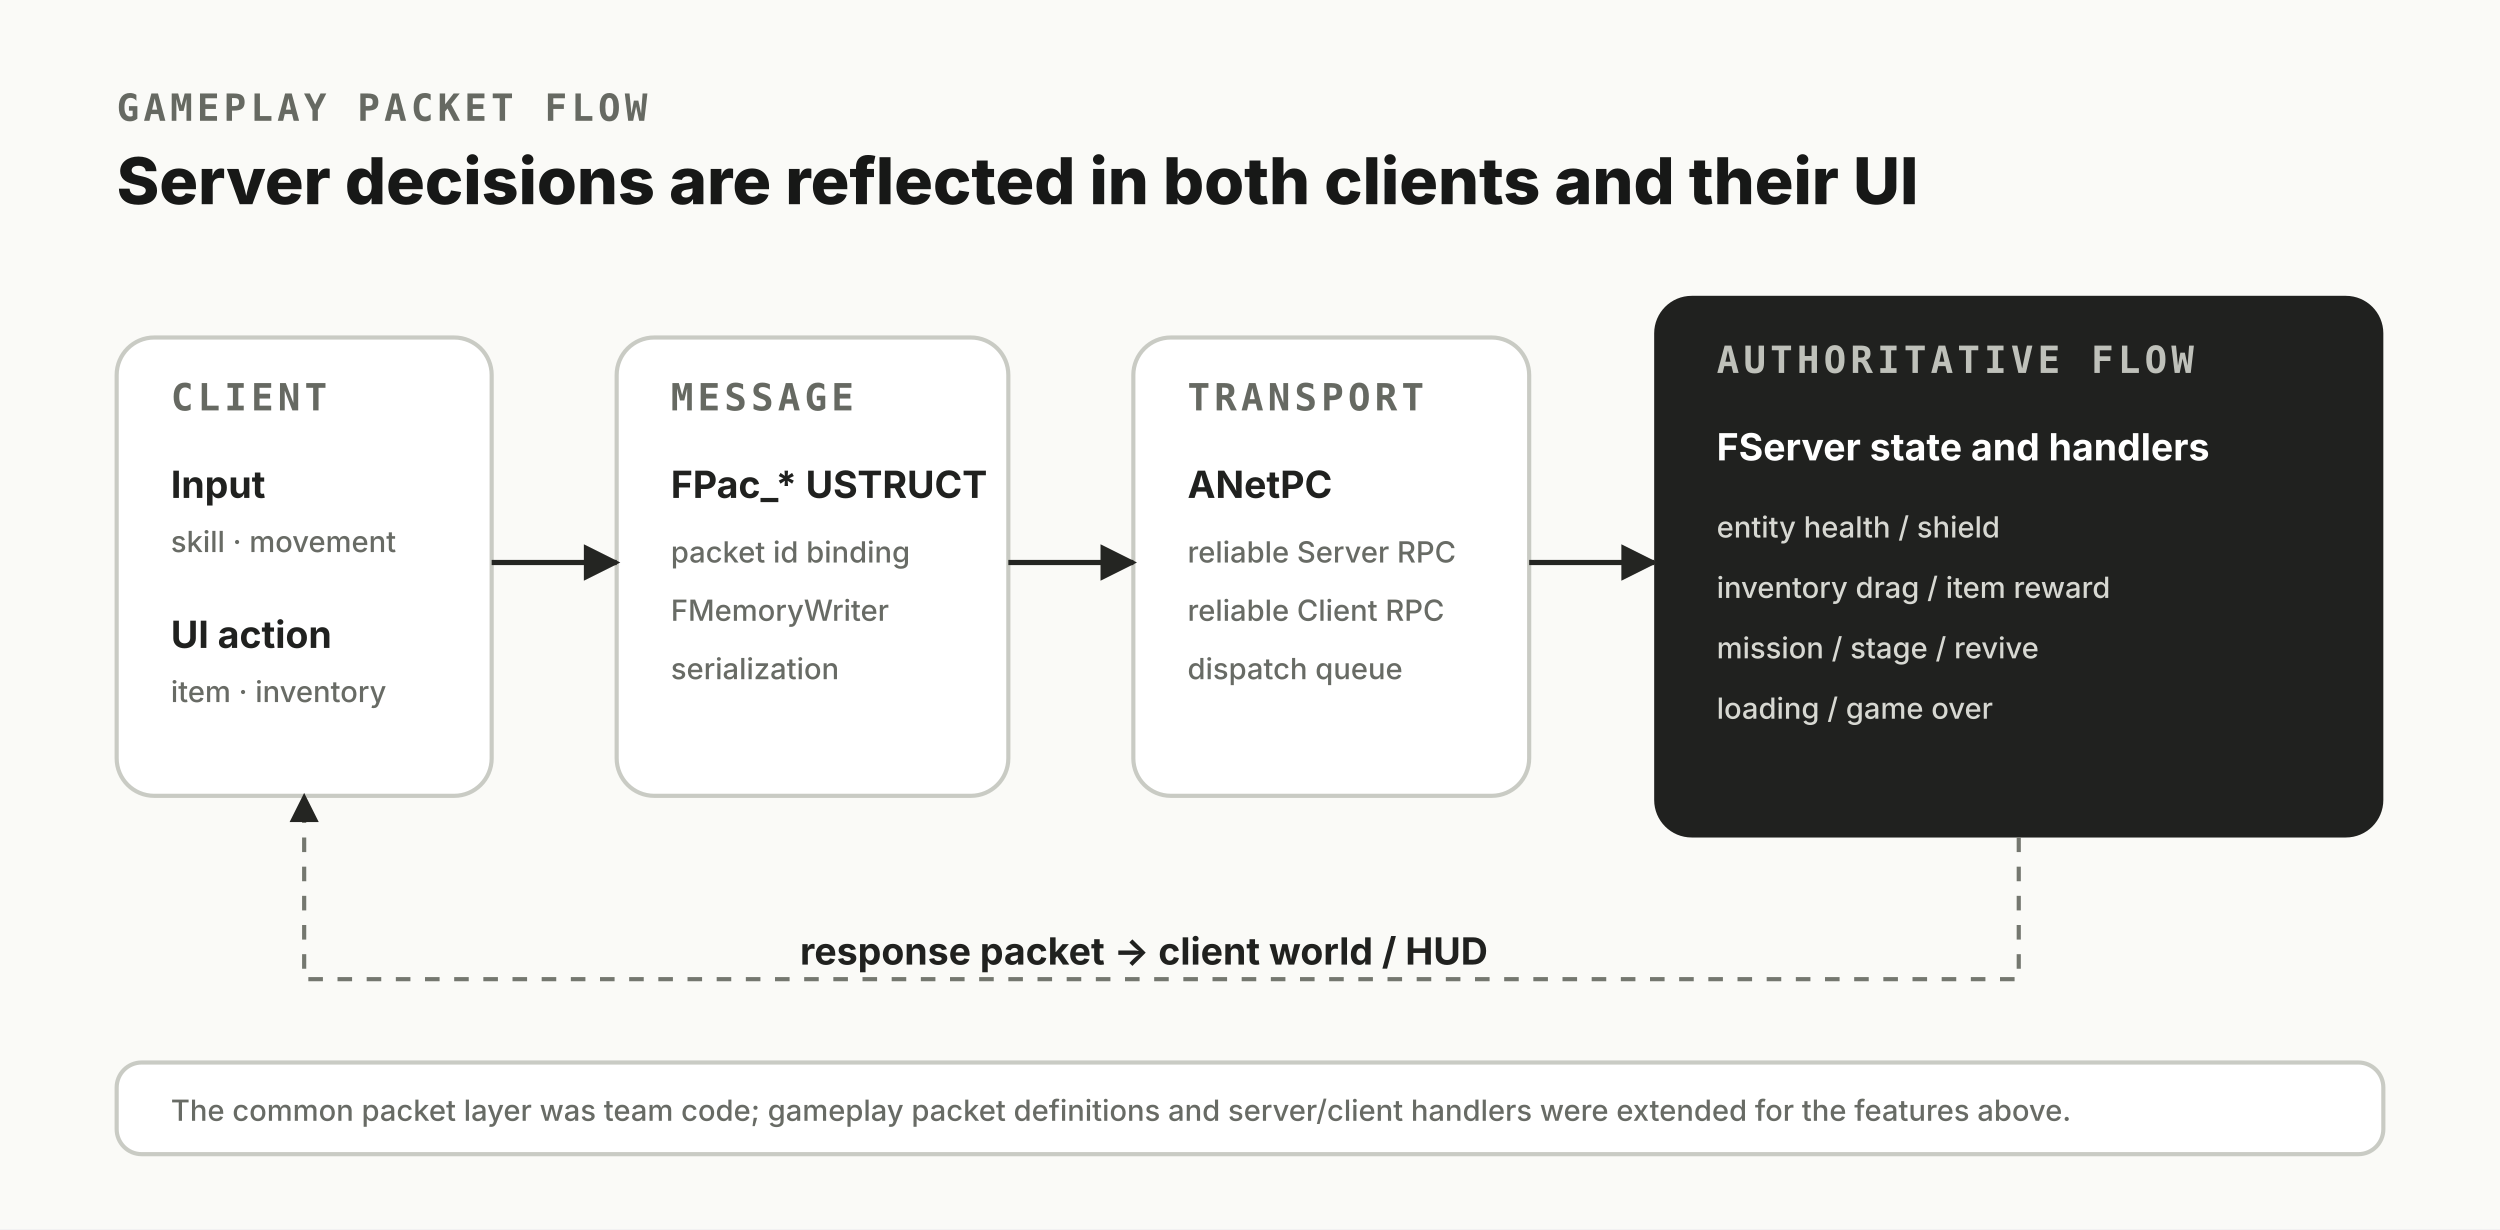
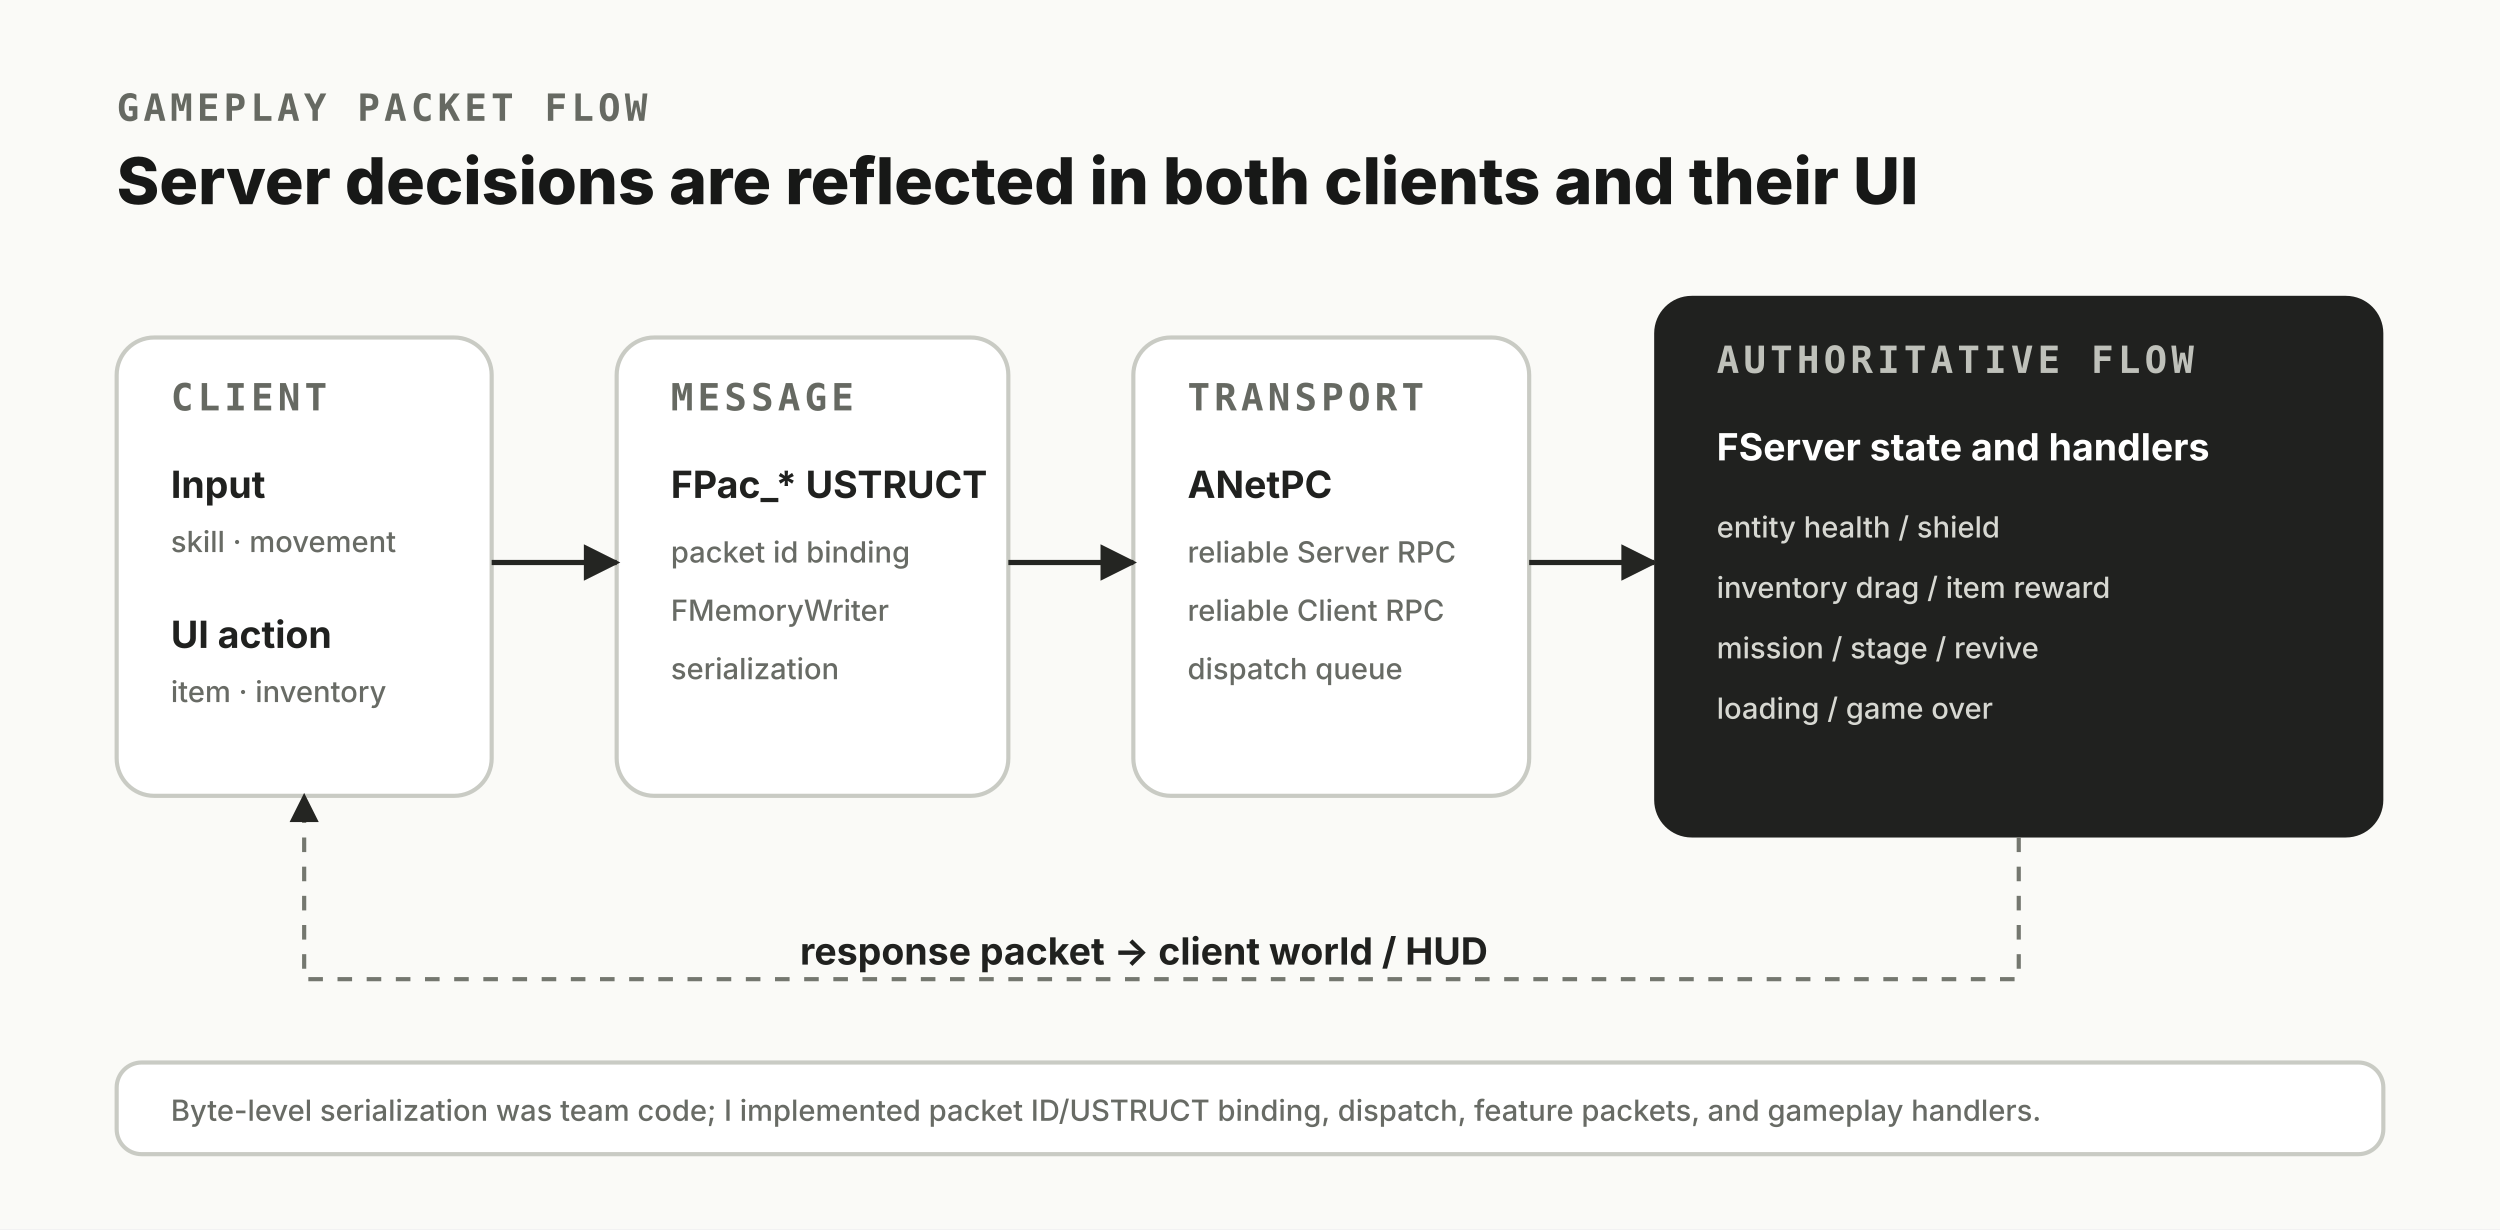
<svg xmlns="http://www.w3.org/2000/svg" viewBox="0 0 1200 590" role="img" aria-labelledby="title desc">
  <defs>
    <marker id="arrow" viewBox="0 0 10 10" refX="9" refY="5" markerWidth="7" markerHeight="7" orient="auto-start-reverse">
      <path d="M0 0L10 5L0 10z" fill="#242522" />
    </marker>
    <style>
      .bg{fill:#fafaf7}.box{fill:#fff;stroke:#c9cbc4;stroke-width:2}.server{fill:#20211f}.line{fill:none;stroke:#242522;stroke-width:2.5;marker-end:url(#arrow)}
      .return{fill:none;stroke:#74776f;stroke-width:2;stroke-dasharray:7 7;marker-end:url(#arrow)}.eyebrow{font:700 18px ui-monospace,SFMono-Regular,Consolas,monospace;letter-spacing:2px;fill:#666962}
      .title{font:800 31px system-ui,-apple-system,"Segoe UI",sans-serif;fill:#171817}.label{font:750 18px system-ui,-apple-system,"Segoe UI",sans-serif;fill:#20211f}
      .small{font:500 14px system-ui,-apple-system,"Segoe UI",sans-serif;fill:#686b65}.inverse{font:750 18px system-ui,-apple-system,"Segoe UI",sans-serif;fill:#fff}
    </style>
  </defs>
  <rect class="bg" width="1200" height="590" />
  <text class="eyebrow" x="56" y="58">GAMEPLAY PACKET FLOW</text>
  <text class="title" x="56" y="98">Server decisions are reflected in both clients and their UI</text>
  <rect class="box" x="56" y="162" width="180" height="220" rx="18" />
  <text class="eyebrow" x="82" y="197">CLIENT</text>
  <text class="label" x="82" y="239">Input</text>
  <text class="small" x="82" y="265">skill · movement</text>
  <text class="label" x="82" y="311">UI action</text>
  <text class="small" x="82" y="337">item · inventory</text>
  <rect class="box" x="296" y="162" width="188" height="220" rx="18" />
  <text class="eyebrow" x="322" y="197">MESSAGE</text>
  <text class="label" x="322" y="239">FPac_* USTRUCT</text>
  <text class="small" x="322" y="270">packet id binding</text>
  <text class="small" x="322" y="298">FMemoryWriter</text>
  <text class="small" x="322" y="326">serialization</text>
  <rect class="box" x="544" y="162" width="190" height="220" rx="18" />
  <text class="eyebrow" x="570" y="197">TRANSPORT</text>
  <text class="label" x="570" y="239">ANetPC</text>
  <text class="small" x="570" y="270">reliable Server RPC</text>
  <text class="small" x="570" y="298">reliable Client RPC</text>
  <text class="small" x="570" y="326">dispatch queue</text>
  <rect class="server" x="794" y="142" width="350" height="260" rx="18" />
  <text class="eyebrow" x="824" y="179" style="fill:#bfc1ba">AUTHORITATIVE FLOW</text>
  <text class="inverse" x="824" y="221">FServer state and handlers</text>
  <text class="small" x="824" y="258" style="fill:#d7d8d2">entity health / shield</text>
  <text class="small" x="824" y="287" style="fill:#d7d8d2">inventory drag / item reward</text>
  <text class="small" x="824" y="316" style="fill:#d7d8d2">mission / stage / revive</text>
  <text class="small" x="824" y="345" style="fill:#d7d8d2">loading / game over</text>
  <path class="line" d="M236 270H296" />
  <path class="line" d="M484 270H544" />
  <path class="line" d="M734 270H794" />
  <path class="return" d="M969 402V470H146V382" />
  <text class="label" x="384" y="463">response packet → client world / HUD</text>
  <rect class="box" x="56" y="510" width="1088" height="44" rx="12" />
-   <text class="small" x="82" y="538">The common packet layer was team code; gameplay packet definitions and server/client handlers were extended for the features above.</text>
+   <text class="small" x="82" y="538">Byte-level serialization was team code; I implemented packet ID/USTRUCT binding, dispatch, feature packets, and gameplay handlers.</text>
</svg>
